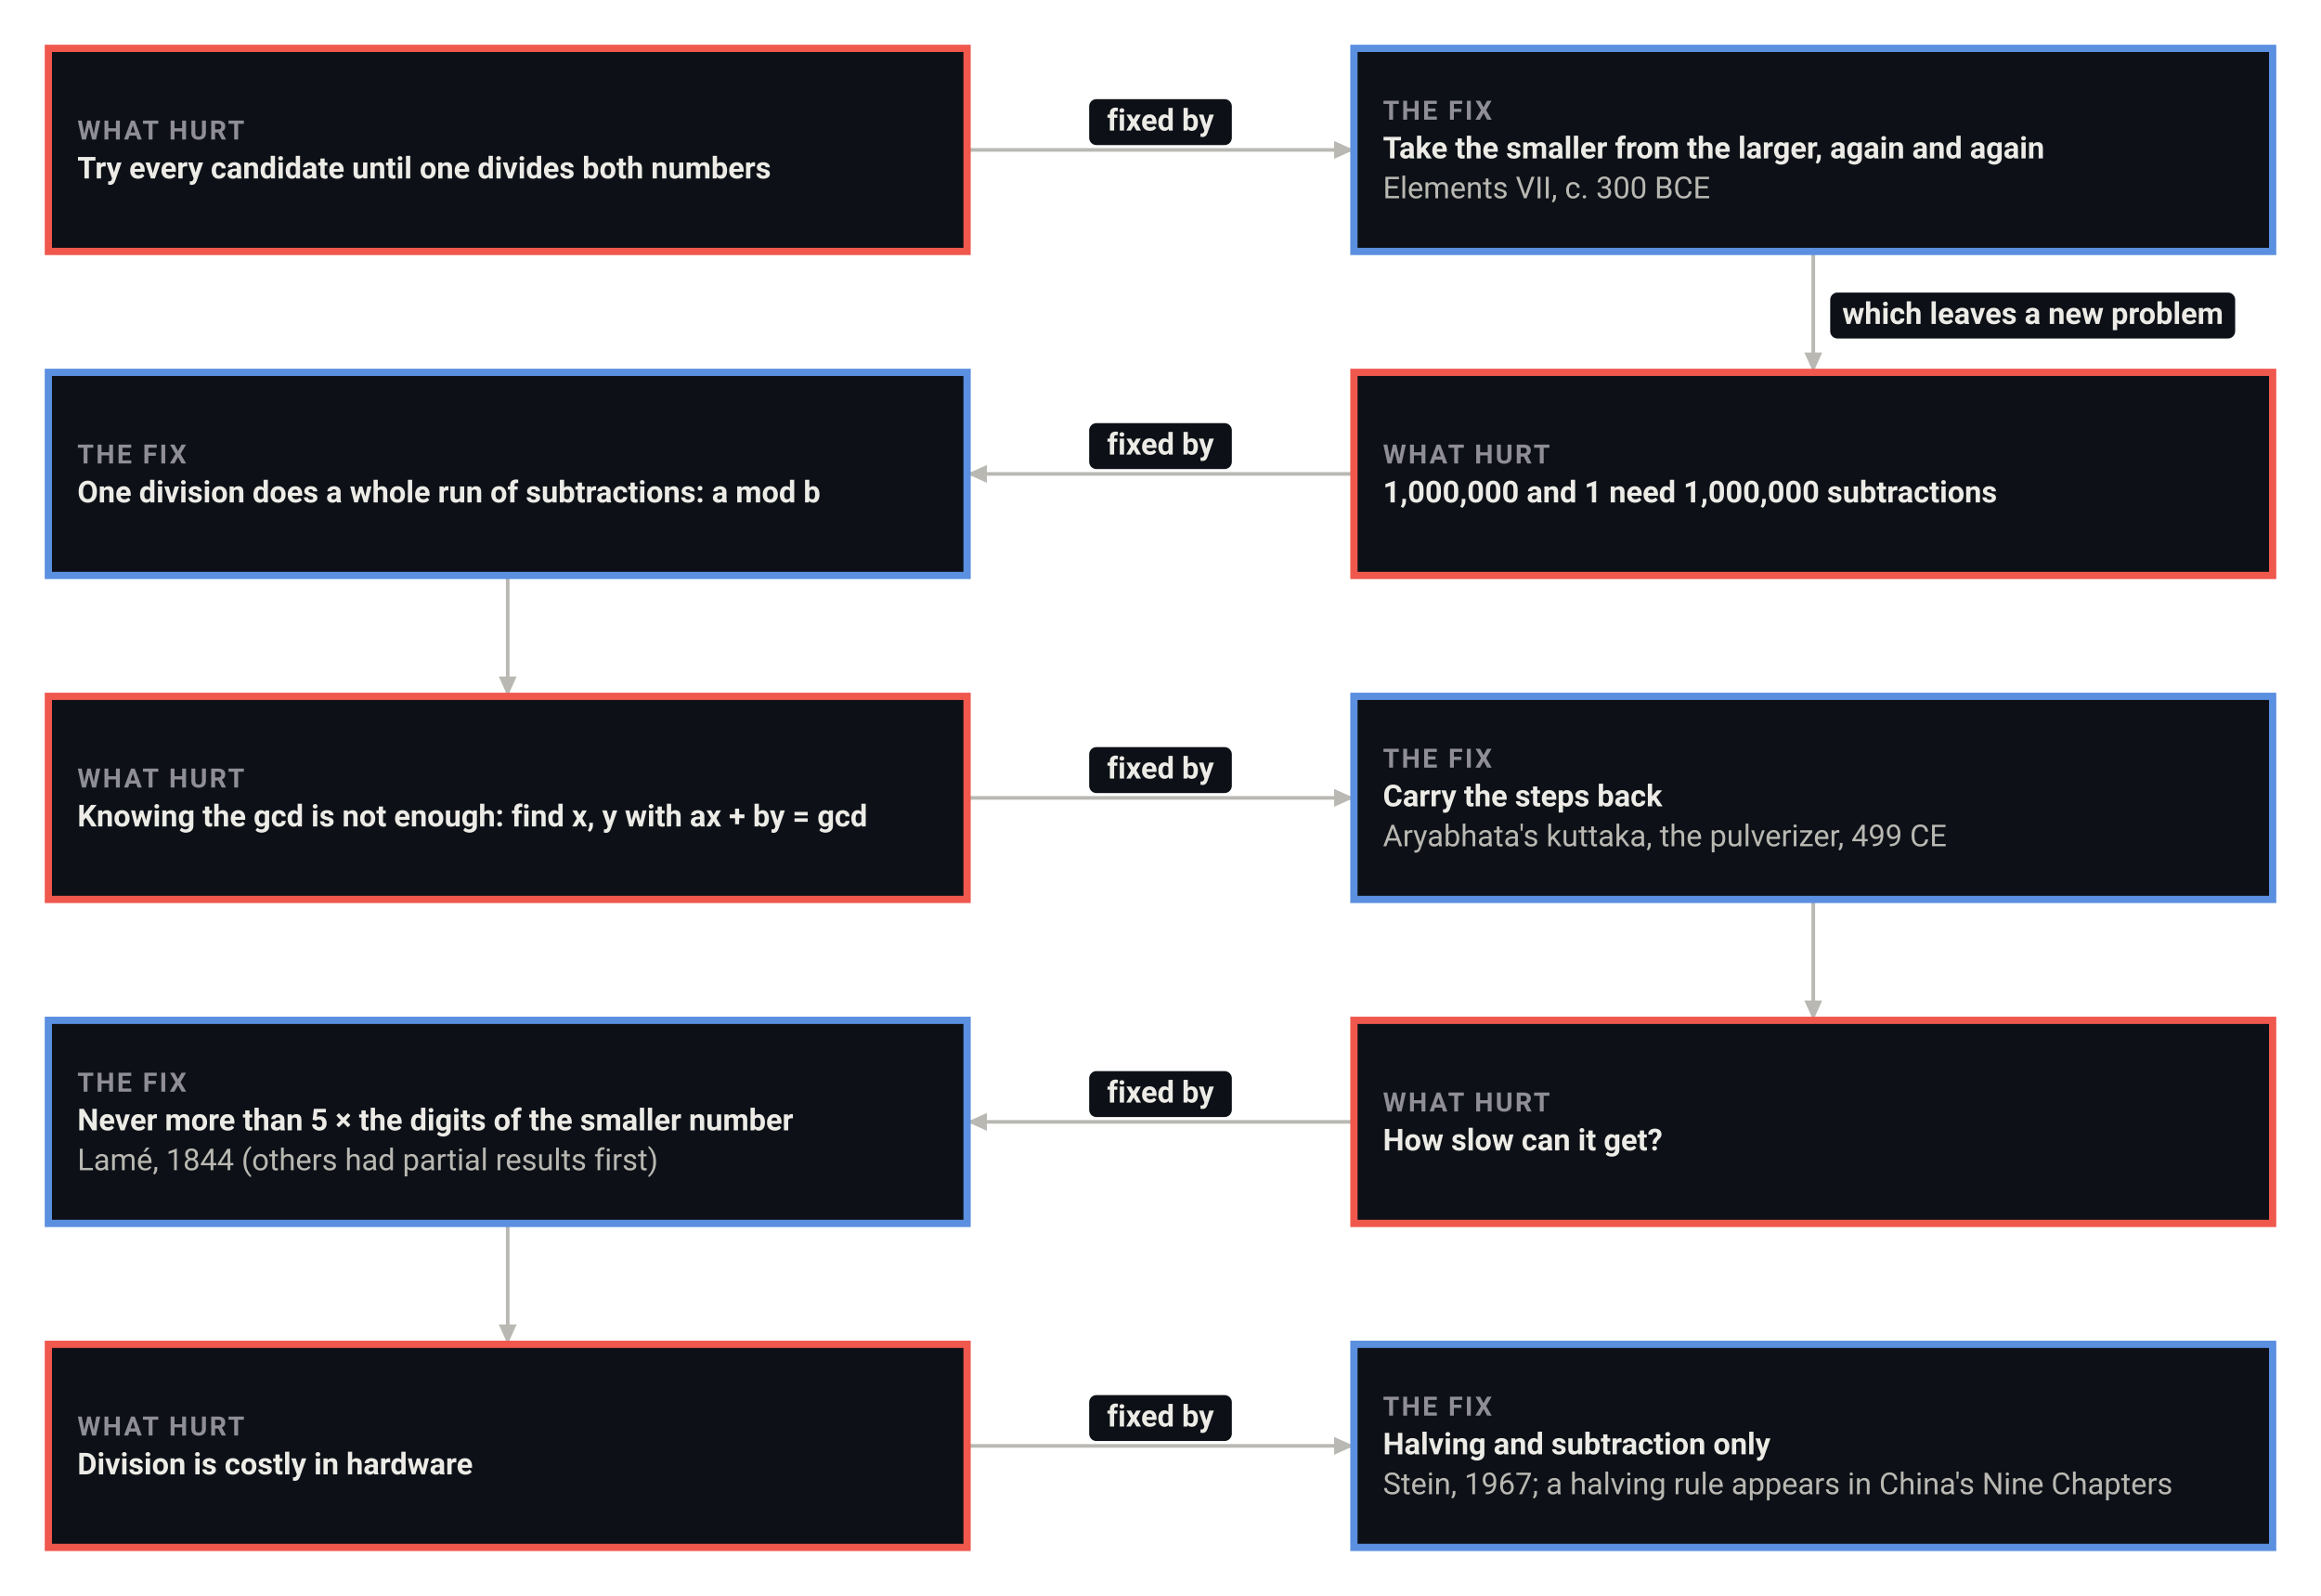
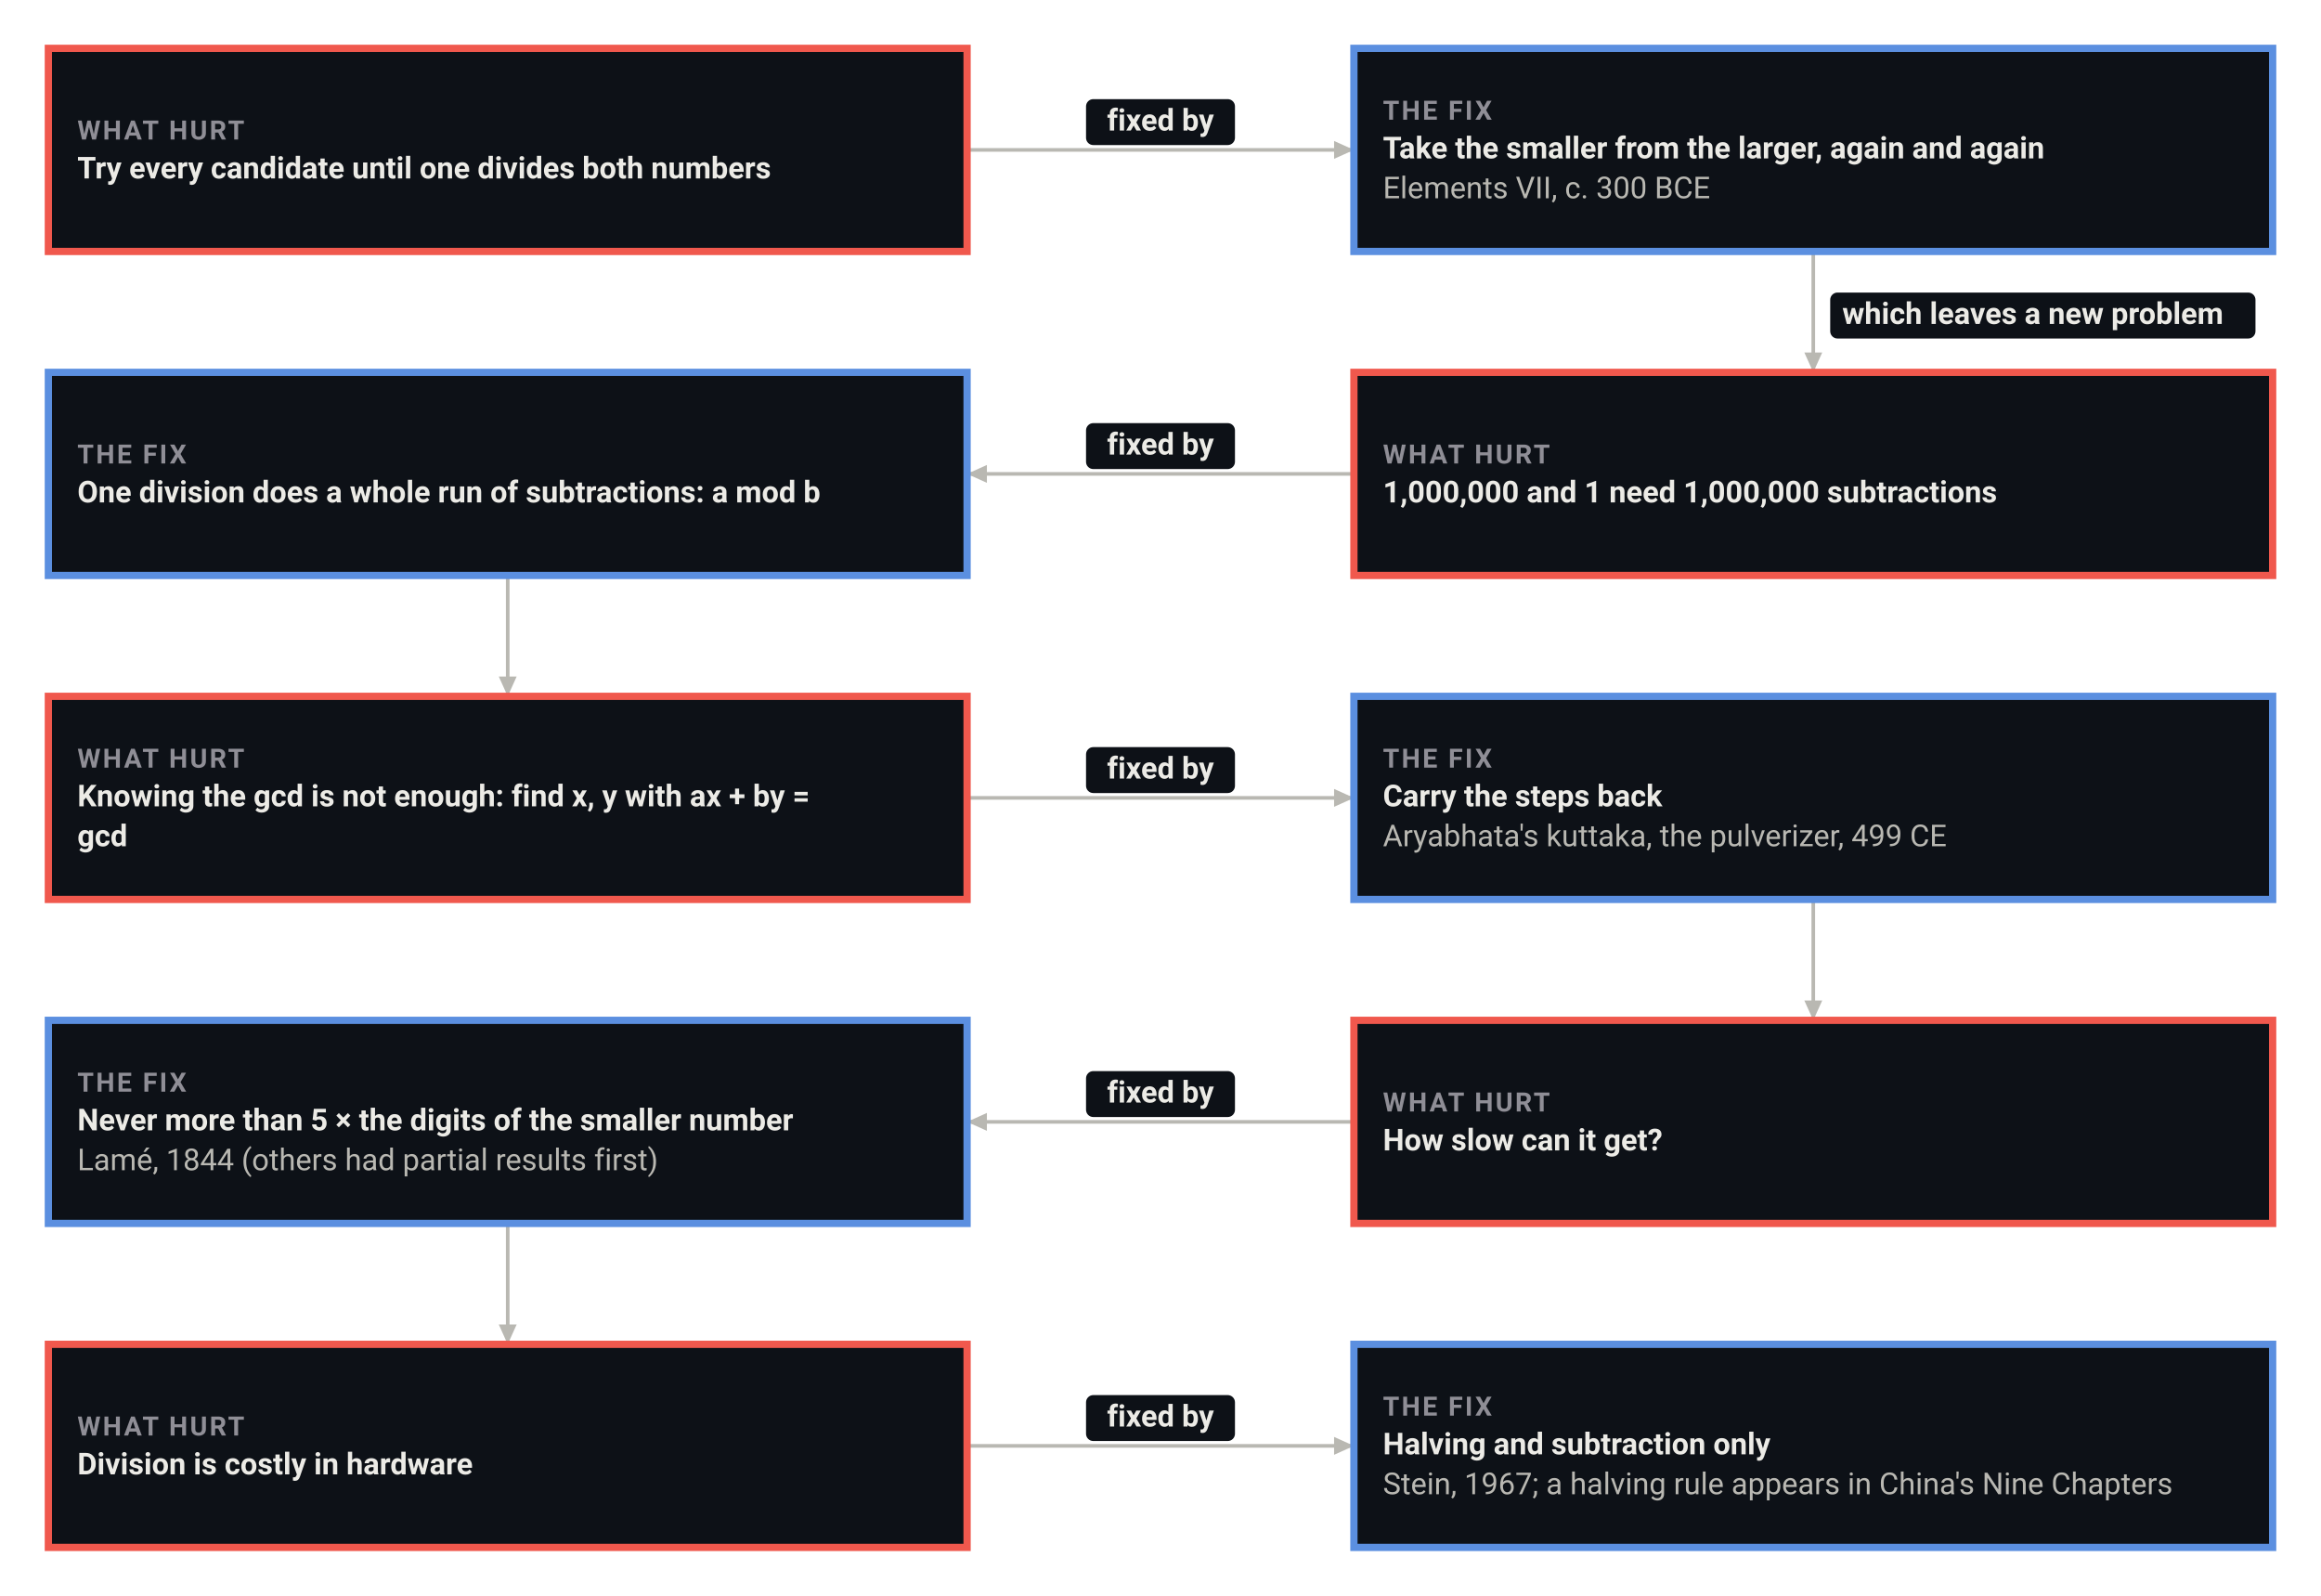
<svg xmlns="http://www.w3.org/2000/svg" viewBox="0 0 960 660" width="960" height="660" role="img" aria-label="Each fix leaves a new pain: from trying every candidate to the binary GCD" style="font-family:system-ui,-apple-system,'Segoe UI',Roboto,Arial,sans-serif">
  <line x1="400.0" y1="62.0" x2="560.0" y2="62.0" style="stroke:#b9b8b2;stroke-width:1.5" />
  <polygon points="560.0,62.0 551.8,65.7 551.8,58.3" style="fill:#b9b8b2" />
-   <rect x="450.5" y="41.0" width="59.0" height="19" rx="3" style="fill:#0d1117" />
+   <rect x="449.2" y="41.0" width="61.6" height="19" rx="3" style="fill:#0d1117" />
  <text x="480.0" y="54.0" text-anchor="middle" style="fill:#ecebe6;font-size:12.5px;font-weight:600">fixed by</text>
  <line x1="750.0" y1="104.0" x2="750.0" y2="154.0" style="stroke:#b9b8b2;stroke-width:1.5" />
  <polygon points="750.0,154.0 746.3,145.8 753.7,145.8" style="fill:#b9b8b2" />
-   <rect x="757.0" y="121.0" width="167.5" height="19" rx="3" style="fill:#0d1117" />
+   <rect x="757.0" y="121.0" width="175.9" height="19" rx="3" style="fill:#0d1117" />
  <text x="762.0" y="134.0" text-anchor="start" style="fill:#ecebe6;font-size:12.5px;font-weight:600">which leaves a new problem</text>
  <line x1="560.0" y1="196.0" x2="400.0" y2="196.0" style="stroke:#b9b8b2;stroke-width:1.5" />
  <polygon points="400.0,196.0 408.2,192.3 408.2,199.7" style="fill:#b9b8b2" />
-   <rect x="450.5" y="175.0" width="59.0" height="19" rx="3" style="fill:#0d1117" />
+   <rect x="449.2" y="175.0" width="61.6" height="19" rx="3" style="fill:#0d1117" />
  <text x="480.0" y="188.0" text-anchor="middle" style="fill:#ecebe6;font-size:12.5px;font-weight:600">fixed by</text>
  <line x1="210.0" y1="238.0" x2="210.0" y2="288.0" style="stroke:#b9b8b2;stroke-width:1.5" />
  <polygon points="210.0,288.0 206.3,279.8 213.7,279.8" style="fill:#b9b8b2" />
  <line x1="400.0" y1="330.0" x2="560.0" y2="330.0" style="stroke:#b9b8b2;stroke-width:1.5" />
  <polygon points="560.0,330.0 551.8,333.7 551.8,326.3" style="fill:#b9b8b2" />
-   <rect x="450.5" y="309.0" width="59.0" height="19" rx="3" style="fill:#0d1117" />
+   <rect x="449.2" y="309.0" width="61.6" height="19" rx="3" style="fill:#0d1117" />
  <text x="480.0" y="322.0" text-anchor="middle" style="fill:#ecebe6;font-size:12.5px;font-weight:600">fixed by</text>
  <line x1="750.0" y1="372.0" x2="750.0" y2="422.0" style="stroke:#b9b8b2;stroke-width:1.5" />
  <polygon points="750.0,422.0 746.3,413.8 753.7,413.8" style="fill:#b9b8b2" />
  <line x1="560.0" y1="464.0" x2="400.0" y2="464.0" style="stroke:#b9b8b2;stroke-width:1.5" />
  <polygon points="400.0,464.0 408.2,460.3 408.2,467.7" style="fill:#b9b8b2" />
-   <rect x="450.5" y="443.0" width="59.0" height="19" rx="3" style="fill:#0d1117" />
+   <rect x="449.2" y="443.0" width="61.6" height="19" rx="3" style="fill:#0d1117" />
  <text x="480.0" y="456.0" text-anchor="middle" style="fill:#ecebe6;font-size:12.5px;font-weight:600">fixed by</text>
  <line x1="210.0" y1="506.0" x2="210.0" y2="556.0" style="stroke:#b9b8b2;stroke-width:1.5" />
  <polygon points="210.0,556.0 206.3,547.8 213.7,547.8" style="fill:#b9b8b2" />
  <line x1="400.0" y1="598.0" x2="560.0" y2="598.0" style="stroke:#b9b8b2;stroke-width:1.5" />
  <polygon points="560.0,598.0 551.8,601.7 551.8,594.3" style="fill:#b9b8b2" />
-   <rect x="450.5" y="577.0" width="59.0" height="19" rx="3" style="fill:#0d1117" />
+   <rect x="449.2" y="577.0" width="61.6" height="19" rx="3" style="fill:#0d1117" />
  <text x="480.0" y="590.0" text-anchor="middle" style="fill:#ecebe6;font-size:12.5px;font-weight:600">fixed by</text>
  <rect x="20" y="20" width="380" height="84" style="fill:#0d1117;stroke:#f0584d;stroke-width:3" />
  <text x="32.0" y="57.7" text-anchor="start" style="fill:#8f8e96;font-size:11px;font-weight:700;letter-spacing:.08em">WHAT HURT</text>
  <text x="32.0" y="73.8" text-anchor="start" style="fill:#ecebe6;font-size:12.5px;font-weight:600">Try every candidate until one divides both numbers</text>
  <rect x="560" y="20" width="380" height="84" style="fill:#0d1117;stroke:#5b8fe0;stroke-width:3" />
  <text x="572.0" y="49.5" text-anchor="start" style="fill:#8f8e96;font-size:11px;font-weight:700;letter-spacing:.08em">THE FIX</text>
  <text x="572.0" y="65.5" text-anchor="start" style="fill:#ecebe6;font-size:12.5px;font-weight:600">Take the smaller from the larger, again and again</text>
  <text x="572.0" y="82.0" text-anchor="start" style="fill:#b9b8b2;font-size:12.5px;font-weight:400">Elements VII, c. 300 BCE</text>
  <rect x="560" y="154" width="380" height="84" style="fill:#0d1117;stroke:#f0584d;stroke-width:3" />
  <text x="572.0" y="191.7" text-anchor="start" style="fill:#8f8e96;font-size:11px;font-weight:700;letter-spacing:.08em">WHAT HURT</text>
  <text x="572.0" y="207.8" text-anchor="start" style="fill:#ecebe6;font-size:12.5px;font-weight:600">1,000,000 and 1 need 1,000,000 subtractions</text>
  <rect x="20" y="154" width="380" height="84" style="fill:#0d1117;stroke:#5b8fe0;stroke-width:3" />
  <text x="32.0" y="191.7" text-anchor="start" style="fill:#8f8e96;font-size:11px;font-weight:700;letter-spacing:.08em">THE FIX</text>
  <text x="32.0" y="207.8" text-anchor="start" style="fill:#ecebe6;font-size:12.5px;font-weight:600">One division does a whole run of subtractions: a mod b</text>
  <rect x="20" y="288" width="380" height="84" style="fill:#0d1117;stroke:#f0584d;stroke-width:3" />
-   <text x="32.0" y="325.7" text-anchor="start" style="fill:#8f8e96;font-size:11px;font-weight:700;letter-spacing:.08em">WHAT HURT</text>
-   <text x="32.0" y="341.8" text-anchor="start" style="fill:#ecebe6;font-size:12.5px;font-weight:600">Knowing the gcd is not enough: find x, y with ax + by = gcd</text>
+   <text x="32.0" y="317.5" text-anchor="start" style="fill:#8f8e96;font-size:11px;font-weight:700;letter-spacing:.08em">WHAT HURT</text>
+   <text x="32.0" y="333.5" text-anchor="start" style="fill:#ecebe6;font-size:12.5px;font-weight:600">Knowing the gcd is not enough: find x, y with ax + by =</text>
+   <text x="32.0" y="350.0" text-anchor="start" style="fill:#ecebe6;font-size:12.5px;font-weight:600">gcd</text>
  <rect x="560" y="288" width="380" height="84" style="fill:#0d1117;stroke:#5b8fe0;stroke-width:3" />
  <text x="572.0" y="317.5" text-anchor="start" style="fill:#8f8e96;font-size:11px;font-weight:700;letter-spacing:.08em">THE FIX</text>
  <text x="572.0" y="333.5" text-anchor="start" style="fill:#ecebe6;font-size:12.5px;font-weight:600">Carry the steps back</text>
  <text x="572.0" y="350.0" text-anchor="start" style="fill:#b9b8b2;font-size:12.5px;font-weight:400">Aryabhata's kuttaka, the pulverizer, 499 CE</text>
  <rect x="560" y="422" width="380" height="84" style="fill:#0d1117;stroke:#f0584d;stroke-width:3" />
  <text x="572.0" y="459.7" text-anchor="start" style="fill:#8f8e96;font-size:11px;font-weight:700;letter-spacing:.08em">WHAT HURT</text>
  <text x="572.0" y="475.8" text-anchor="start" style="fill:#ecebe6;font-size:12.5px;font-weight:600">How slow can it get?</text>
  <rect x="20" y="422" width="380" height="84" style="fill:#0d1117;stroke:#5b8fe0;stroke-width:3" />
  <text x="32.0" y="451.5" text-anchor="start" style="fill:#8f8e96;font-size:11px;font-weight:700;letter-spacing:.08em">THE FIX</text>
  <text x="32.0" y="467.5" text-anchor="start" style="fill:#ecebe6;font-size:12.5px;font-weight:600">Never more than 5 × the digits of the smaller number</text>
  <text x="32.0" y="484.0" text-anchor="start" style="fill:#b9b8b2;font-size:12.5px;font-weight:400">Lamé, 1844 (others had partial results first)</text>
  <rect x="20" y="556" width="380" height="84" style="fill:#0d1117;stroke:#f0584d;stroke-width:3" />
  <text x="32.0" y="593.7" text-anchor="start" style="fill:#8f8e96;font-size:11px;font-weight:700;letter-spacing:.08em">WHAT HURT</text>
  <text x="32.0" y="609.8" text-anchor="start" style="fill:#ecebe6;font-size:12.5px;font-weight:600">Division is costly in hardware</text>
  <rect x="560" y="556" width="380" height="84" style="fill:#0d1117;stroke:#5b8fe0;stroke-width:3" />
  <text x="572.0" y="585.5" text-anchor="start" style="fill:#8f8e96;font-size:11px;font-weight:700;letter-spacing:.08em">THE FIX</text>
  <text x="572.0" y="601.5" text-anchor="start" style="fill:#ecebe6;font-size:12.5px;font-weight:600">Halving and subtraction only</text>
  <text x="572.0" y="618.0" text-anchor="start" style="fill:#b9b8b2;font-size:12.5px;font-weight:400">Stein, 1967; a halving rule appears in China's Nine Chapters</text>
</svg>
